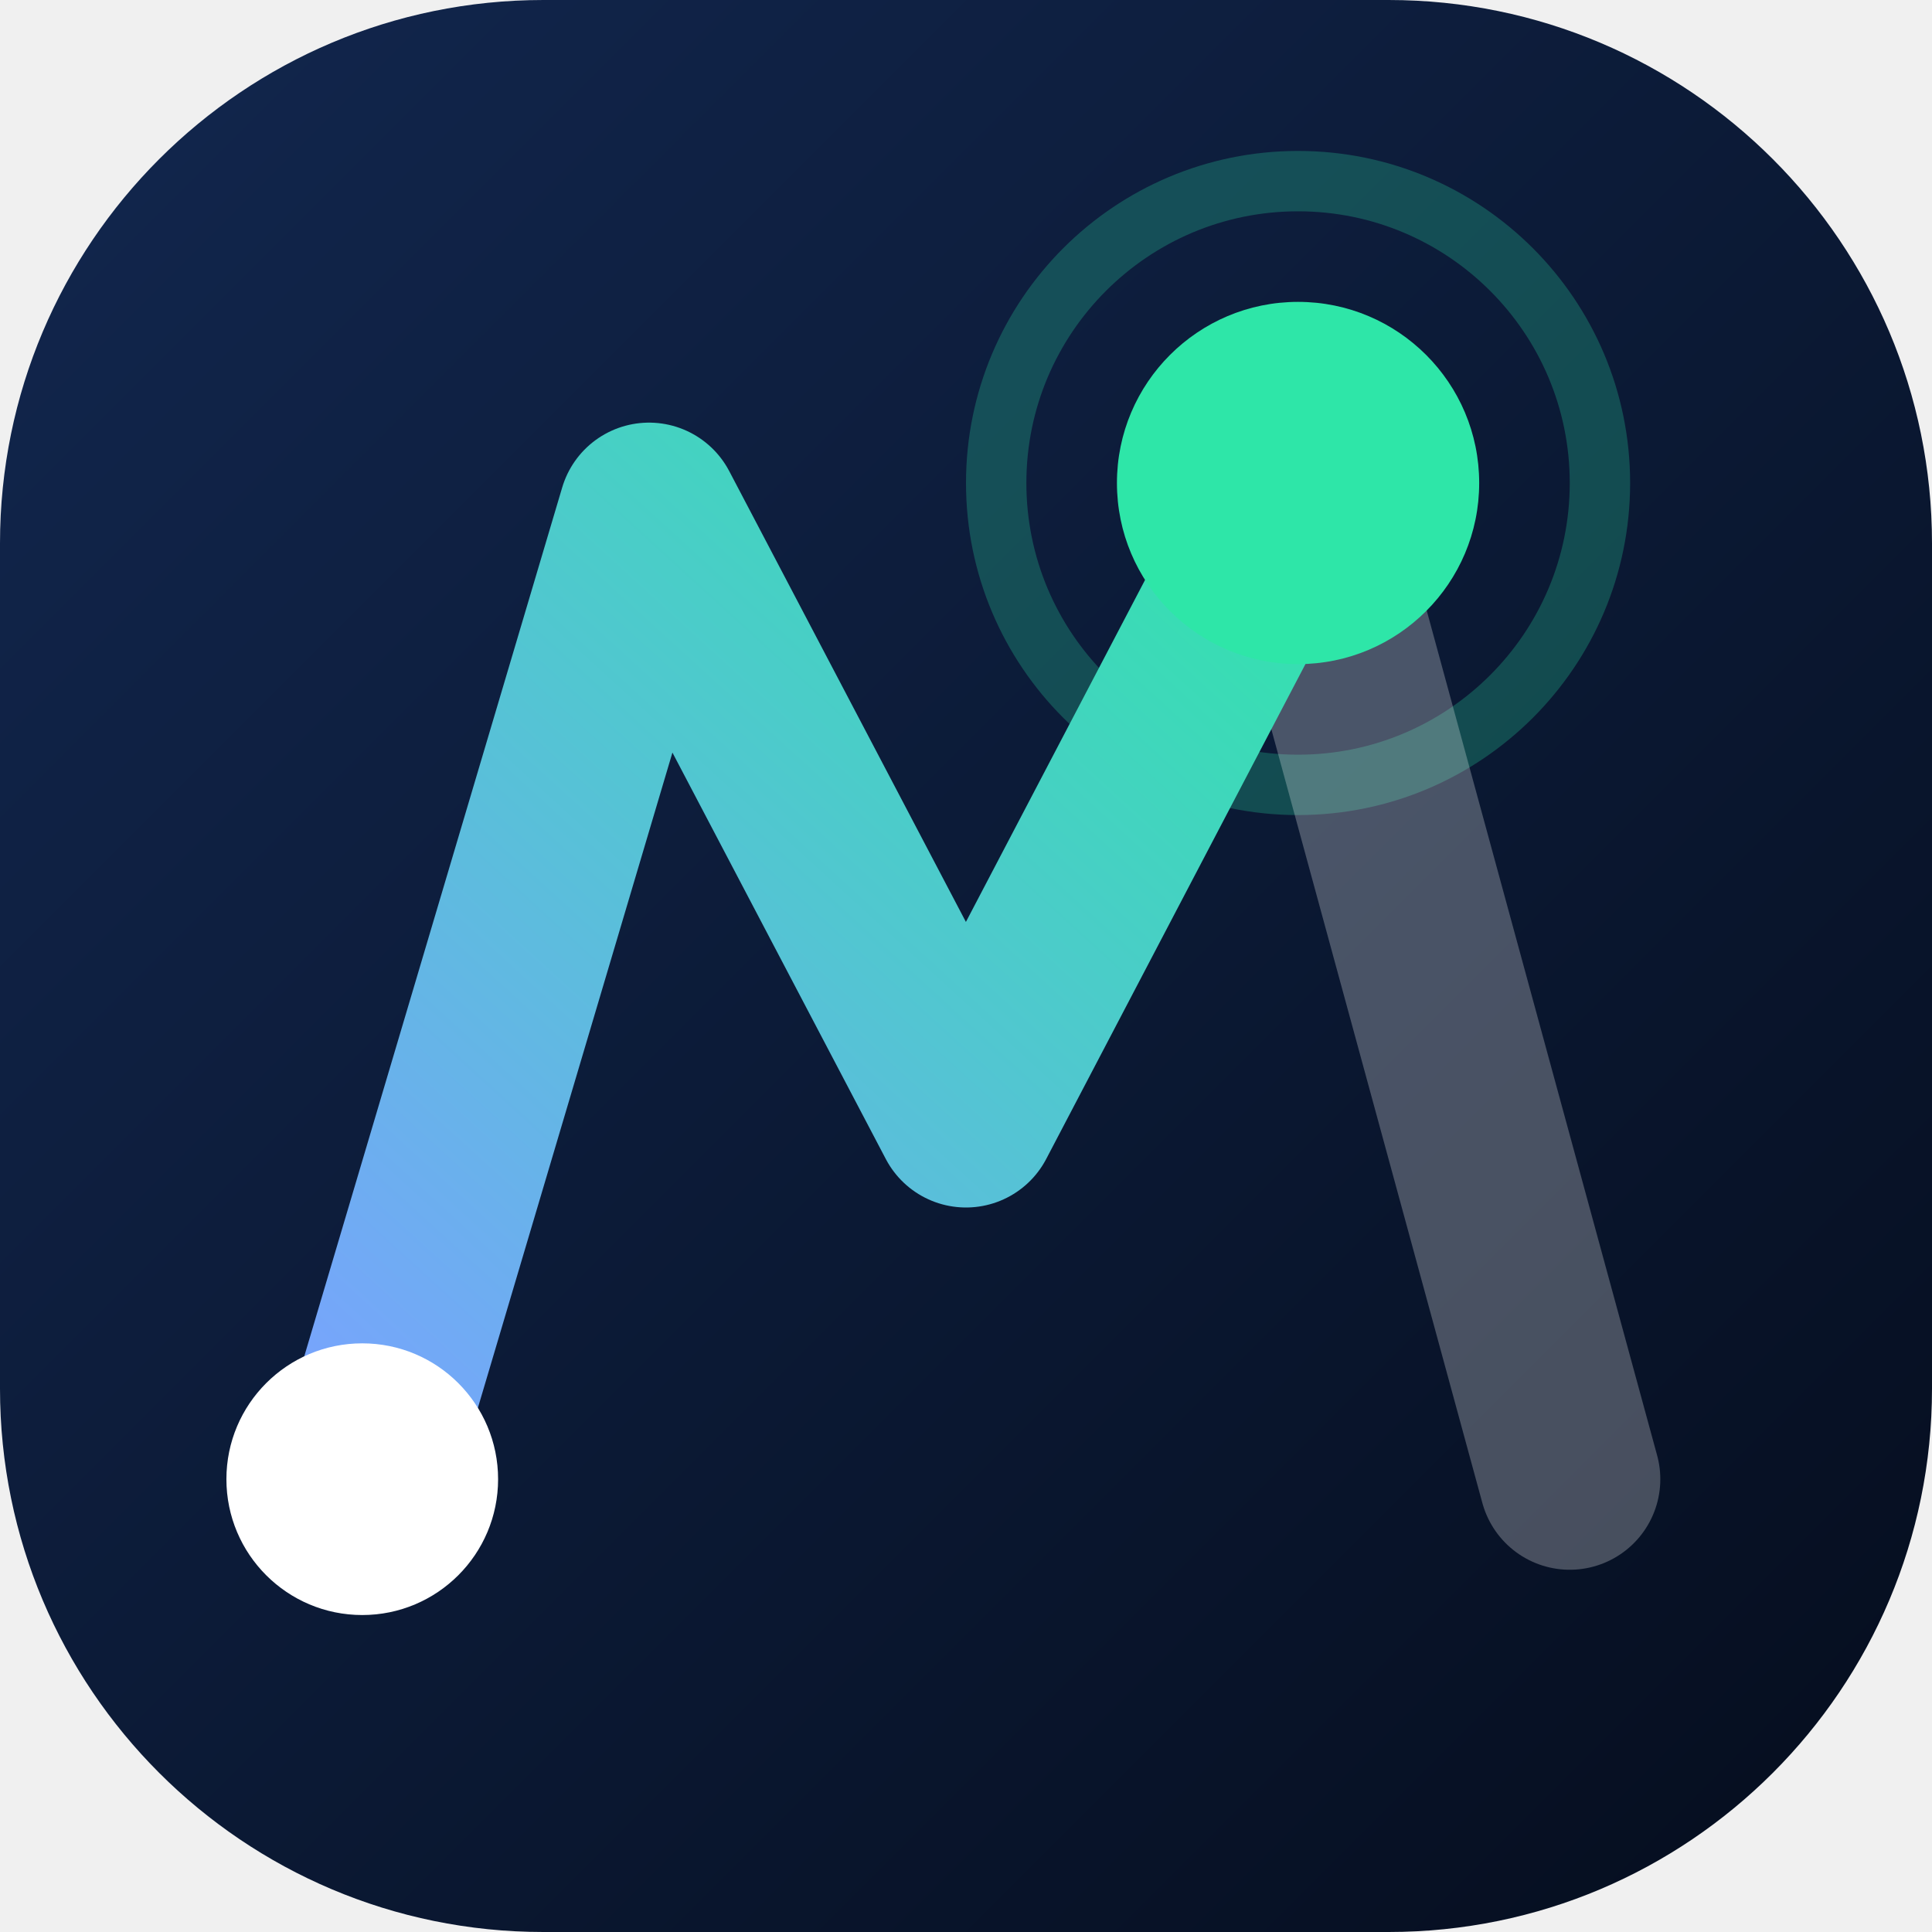
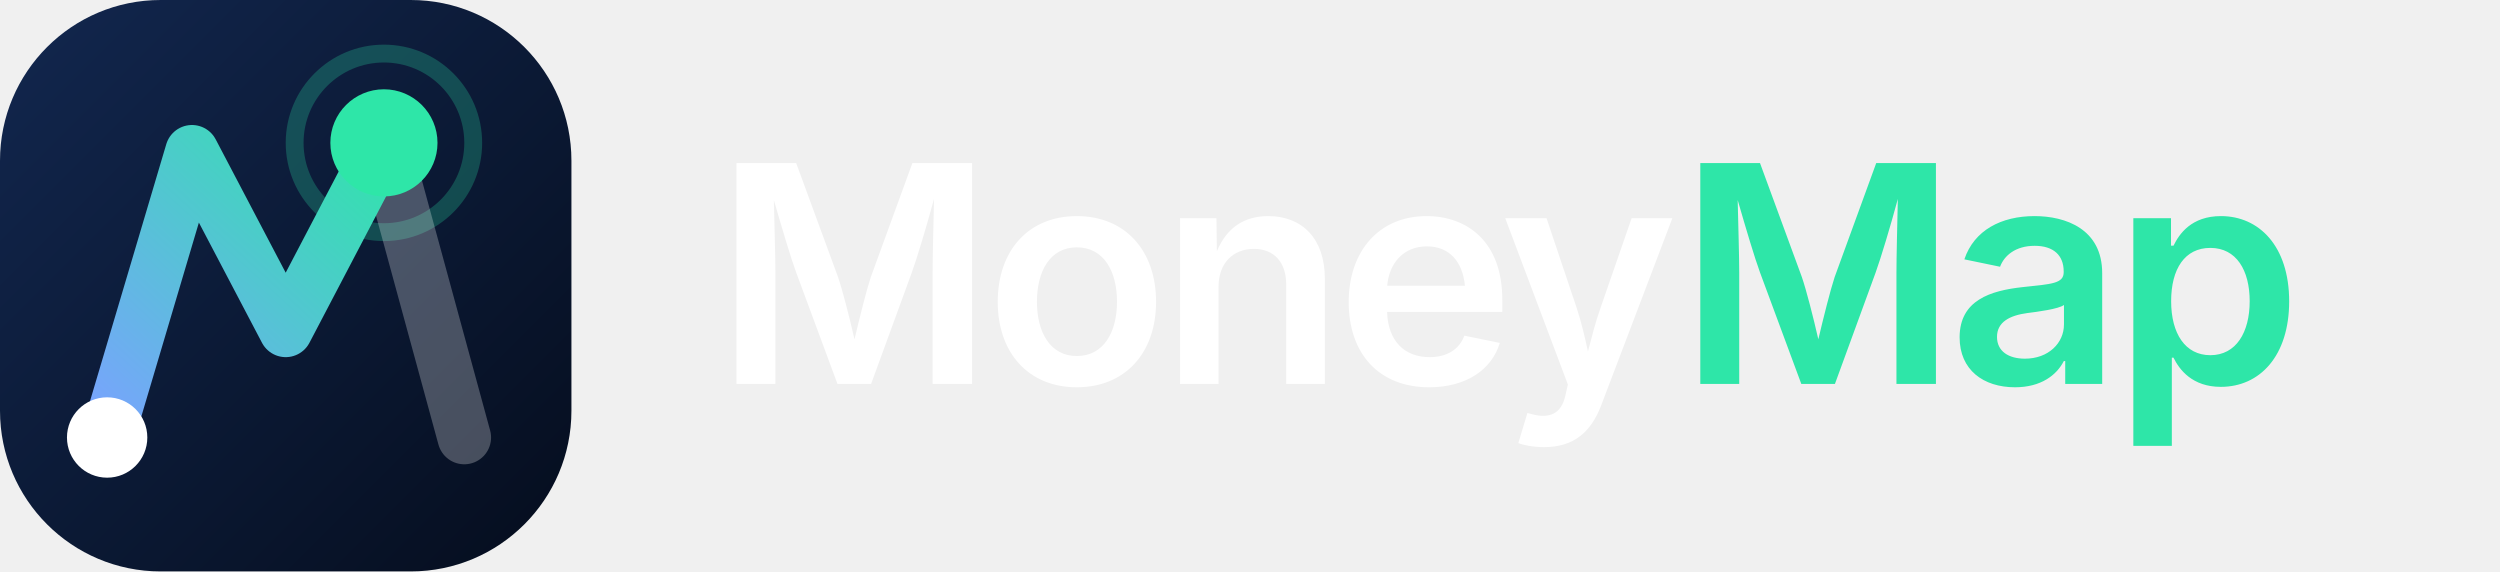
- <svg xmlns="http://www.w3.org/2000/svg" viewBox="0 0 64 64" fill="none">
-   <defs>
-     <linearGradient id="bg" x1="0" y1="0" x2="64" y2="64" gradientUnits="userSpaceOnUse">
-       <stop stop-color="#12274f" />
-       <stop offset="1" stop-color="#050d1d" />
-     </linearGradient>
-     <linearGradient id="rt" x1="12" y1="49" x2="43" y2="15" gradientUnits="userSpaceOnUse">
-       <stop stop-color="#7aa2ff" />
-       <stop offset="1" stop-color="#2ee6a8" />
-     </linearGradient>
-   </defs>
-   <rect width="64" height="64" rx="18" fill="url(#bg)" />
-   <g>
-     <circle cx="43" cy="16" r="10" stroke="#2ee6a8" stroke-opacity=".25" stroke-width="2" />
-     <path d="M43 16 L52 49" stroke="#ffffff" stroke-opacity=".26" stroke-width="6" stroke-linecap="round" />
-     <path d="M12 49 L21.5 17 L32 37 L43 16" stroke="url(#rt)" stroke-width="6" stroke-linecap="round" stroke-linejoin="round" />
-     <circle cx="12" cy="49" r="4.5" fill="#ffffff" />
-     <circle cx="43" cy="16" r="6" fill="#2ee6a8" />
-   </g>
+ <svg xmlns="http://www.w3.org/2000/svg" viewBox="0 0 280 64" fill="none">
+   <svg width="64" height="64" viewBox="0 0 64 64">
+     <defs>
+       <linearGradient id="bg" x1="0" y1="0" x2="64" y2="64" gradientUnits="userSpaceOnUse">
+         <stop stop-color="#12274f" />
+         <stop offset="1" stop-color="#050d1d" />
+       </linearGradient>
+       <linearGradient id="rt" x1="12" y1="49" x2="43" y2="15" gradientUnits="userSpaceOnUse">
+         <stop stop-color="#7aa2ff" />
+         <stop offset="1" stop-color="#2ee6a8" />
+       </linearGradient>
+     </defs>
+     <rect width="64" height="64" rx="18" fill="url(#bg)" />
+     <g>
+       <circle cx="43" cy="16" r="10" stroke="#2ee6a8" stroke-opacity=".25" stroke-width="2" />
+       <path d="M43 16 L52 49" stroke="#ffffff" stroke-opacity=".26" stroke-width="6" stroke-linecap="round" />
+       <path d="M12 49 L21.5 17 L32 37 L43 16" stroke="url(#rt)" stroke-width="6" stroke-linecap="round" stroke-linejoin="round" />
+       <circle cx="12" cy="49" r="4.5" fill="#ffffff" />
+       <circle cx="43" cy="16" r="6" fill="#2ee6a8" />
+     </g>
+   </svg>
+   <text x="80" y="43" font-family="Geist, Inter, system-ui, sans-serif" font-size="34" font-weight="600" letter-spacing="-1.1" fill="#ffffff">Money<tspan fill="#2ee6a8">Map</tspan>
+   </text>
</svg>
